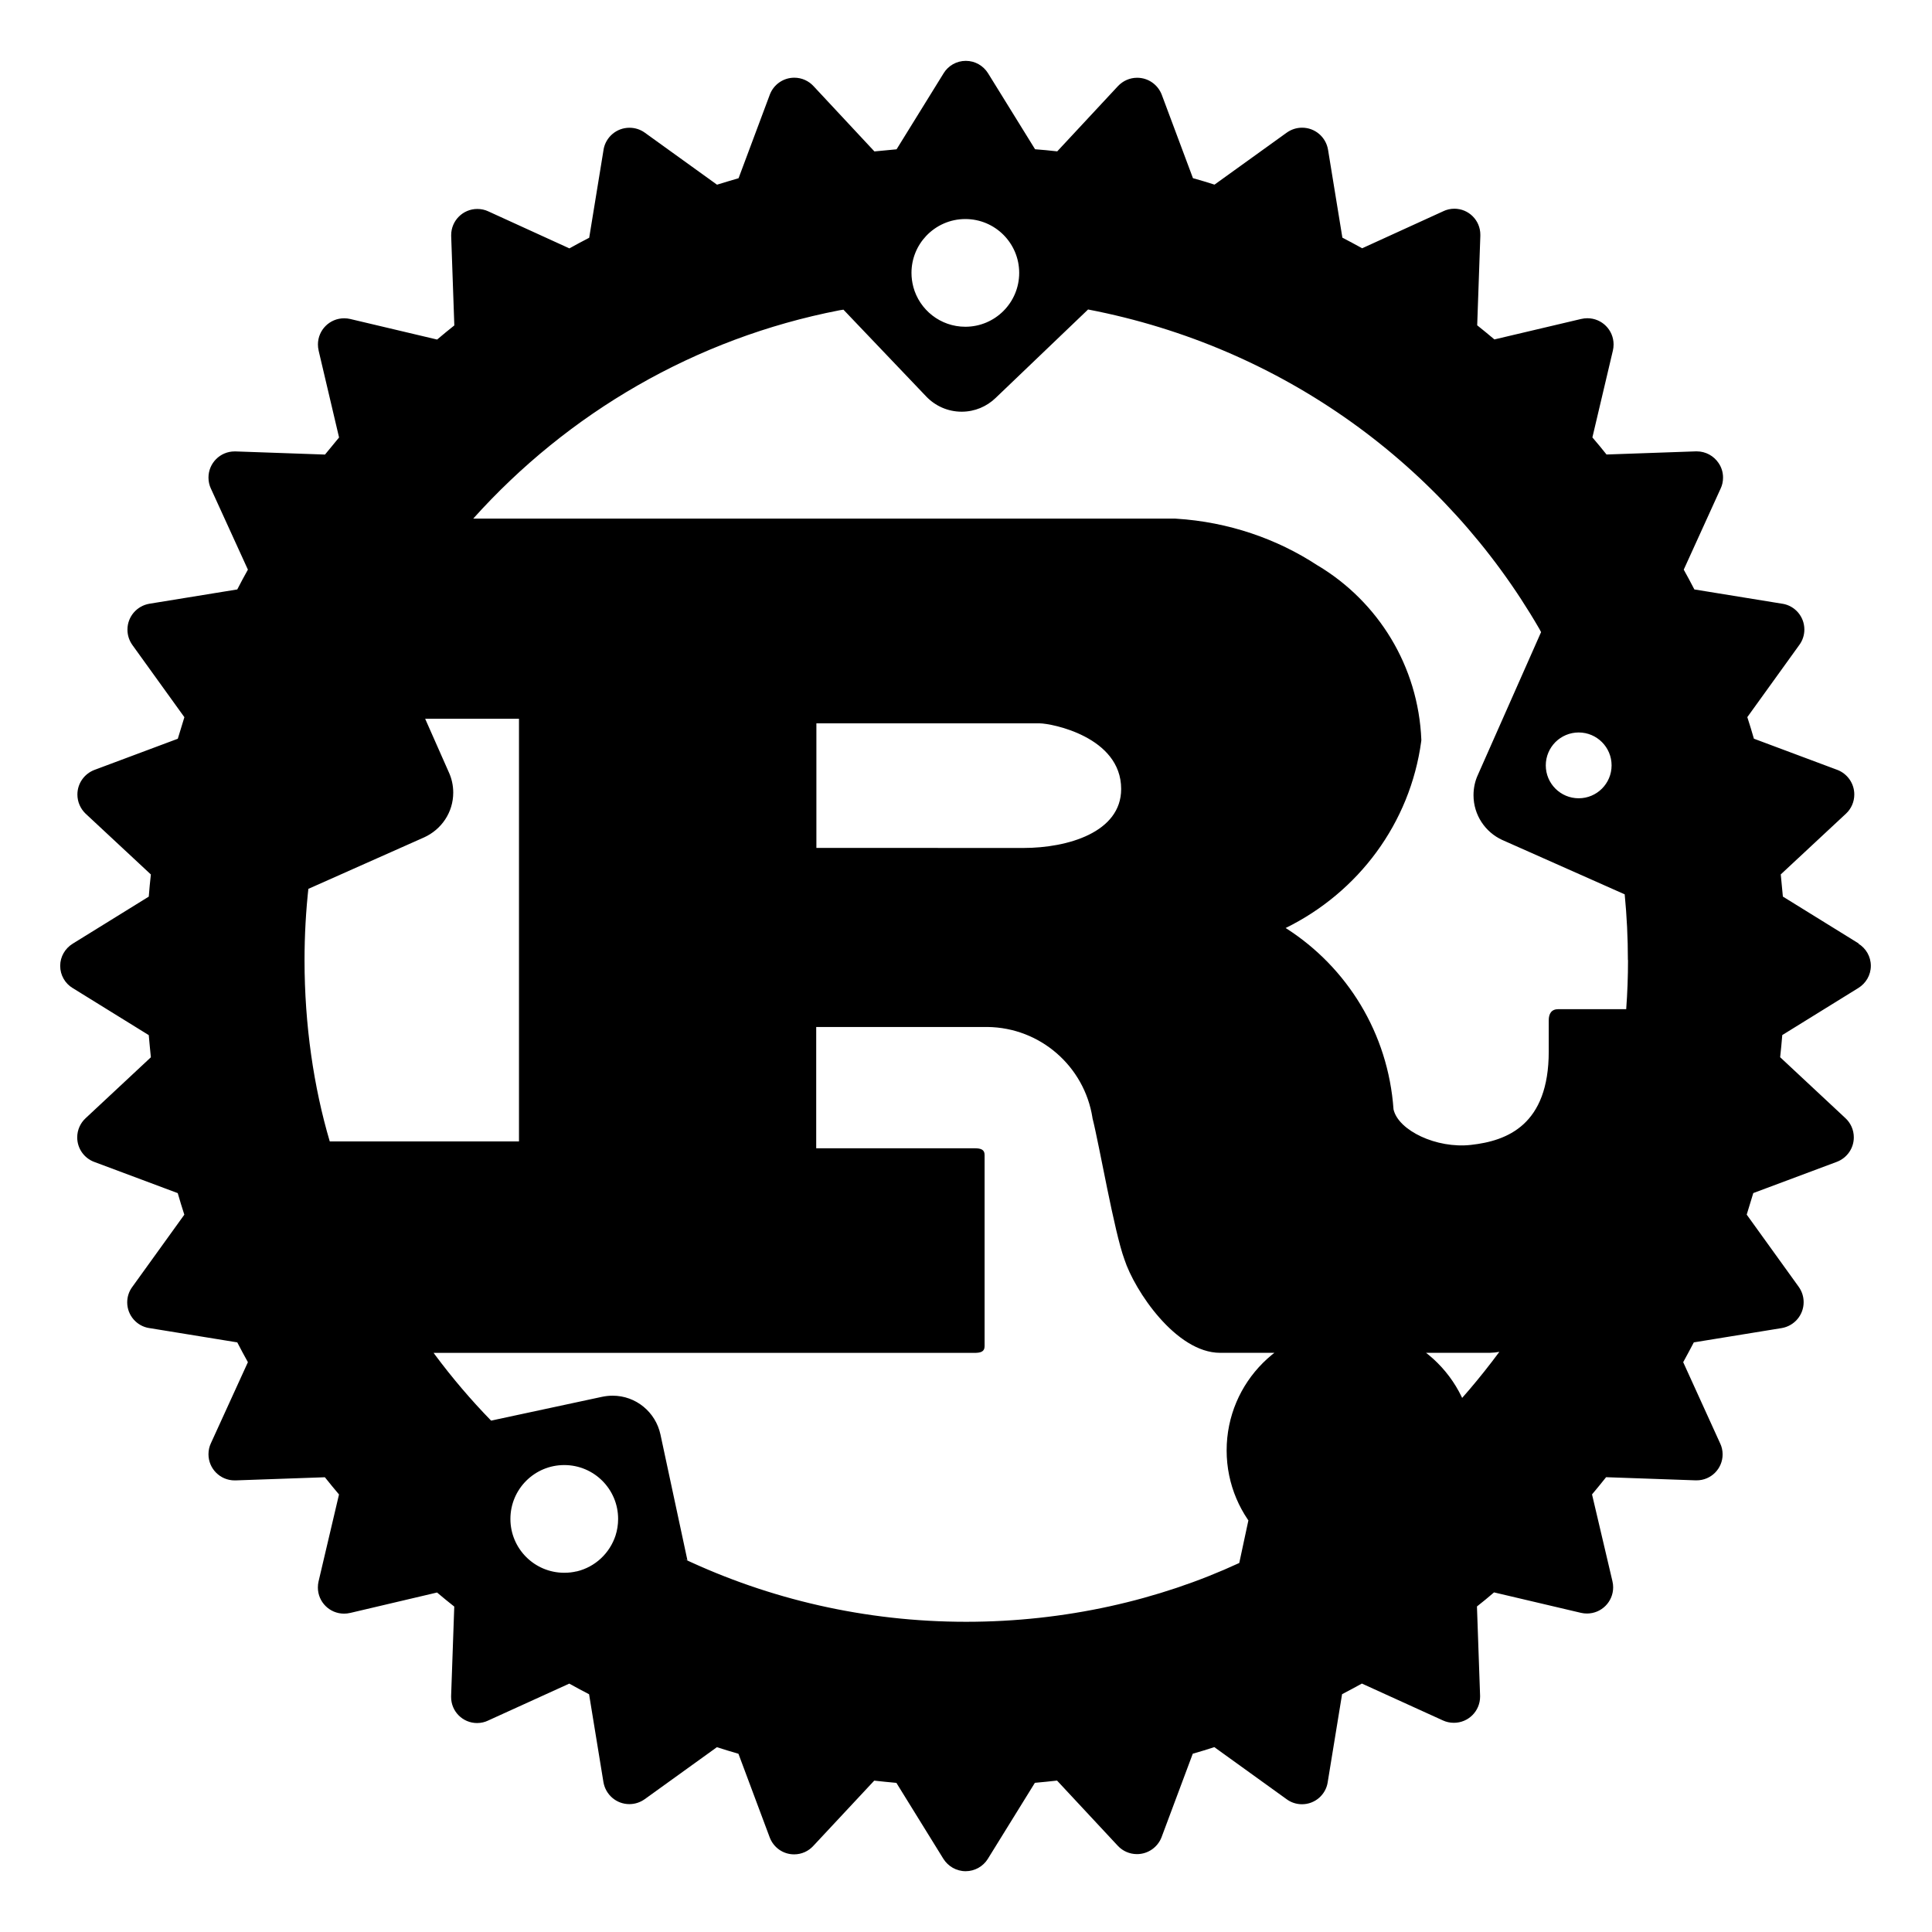
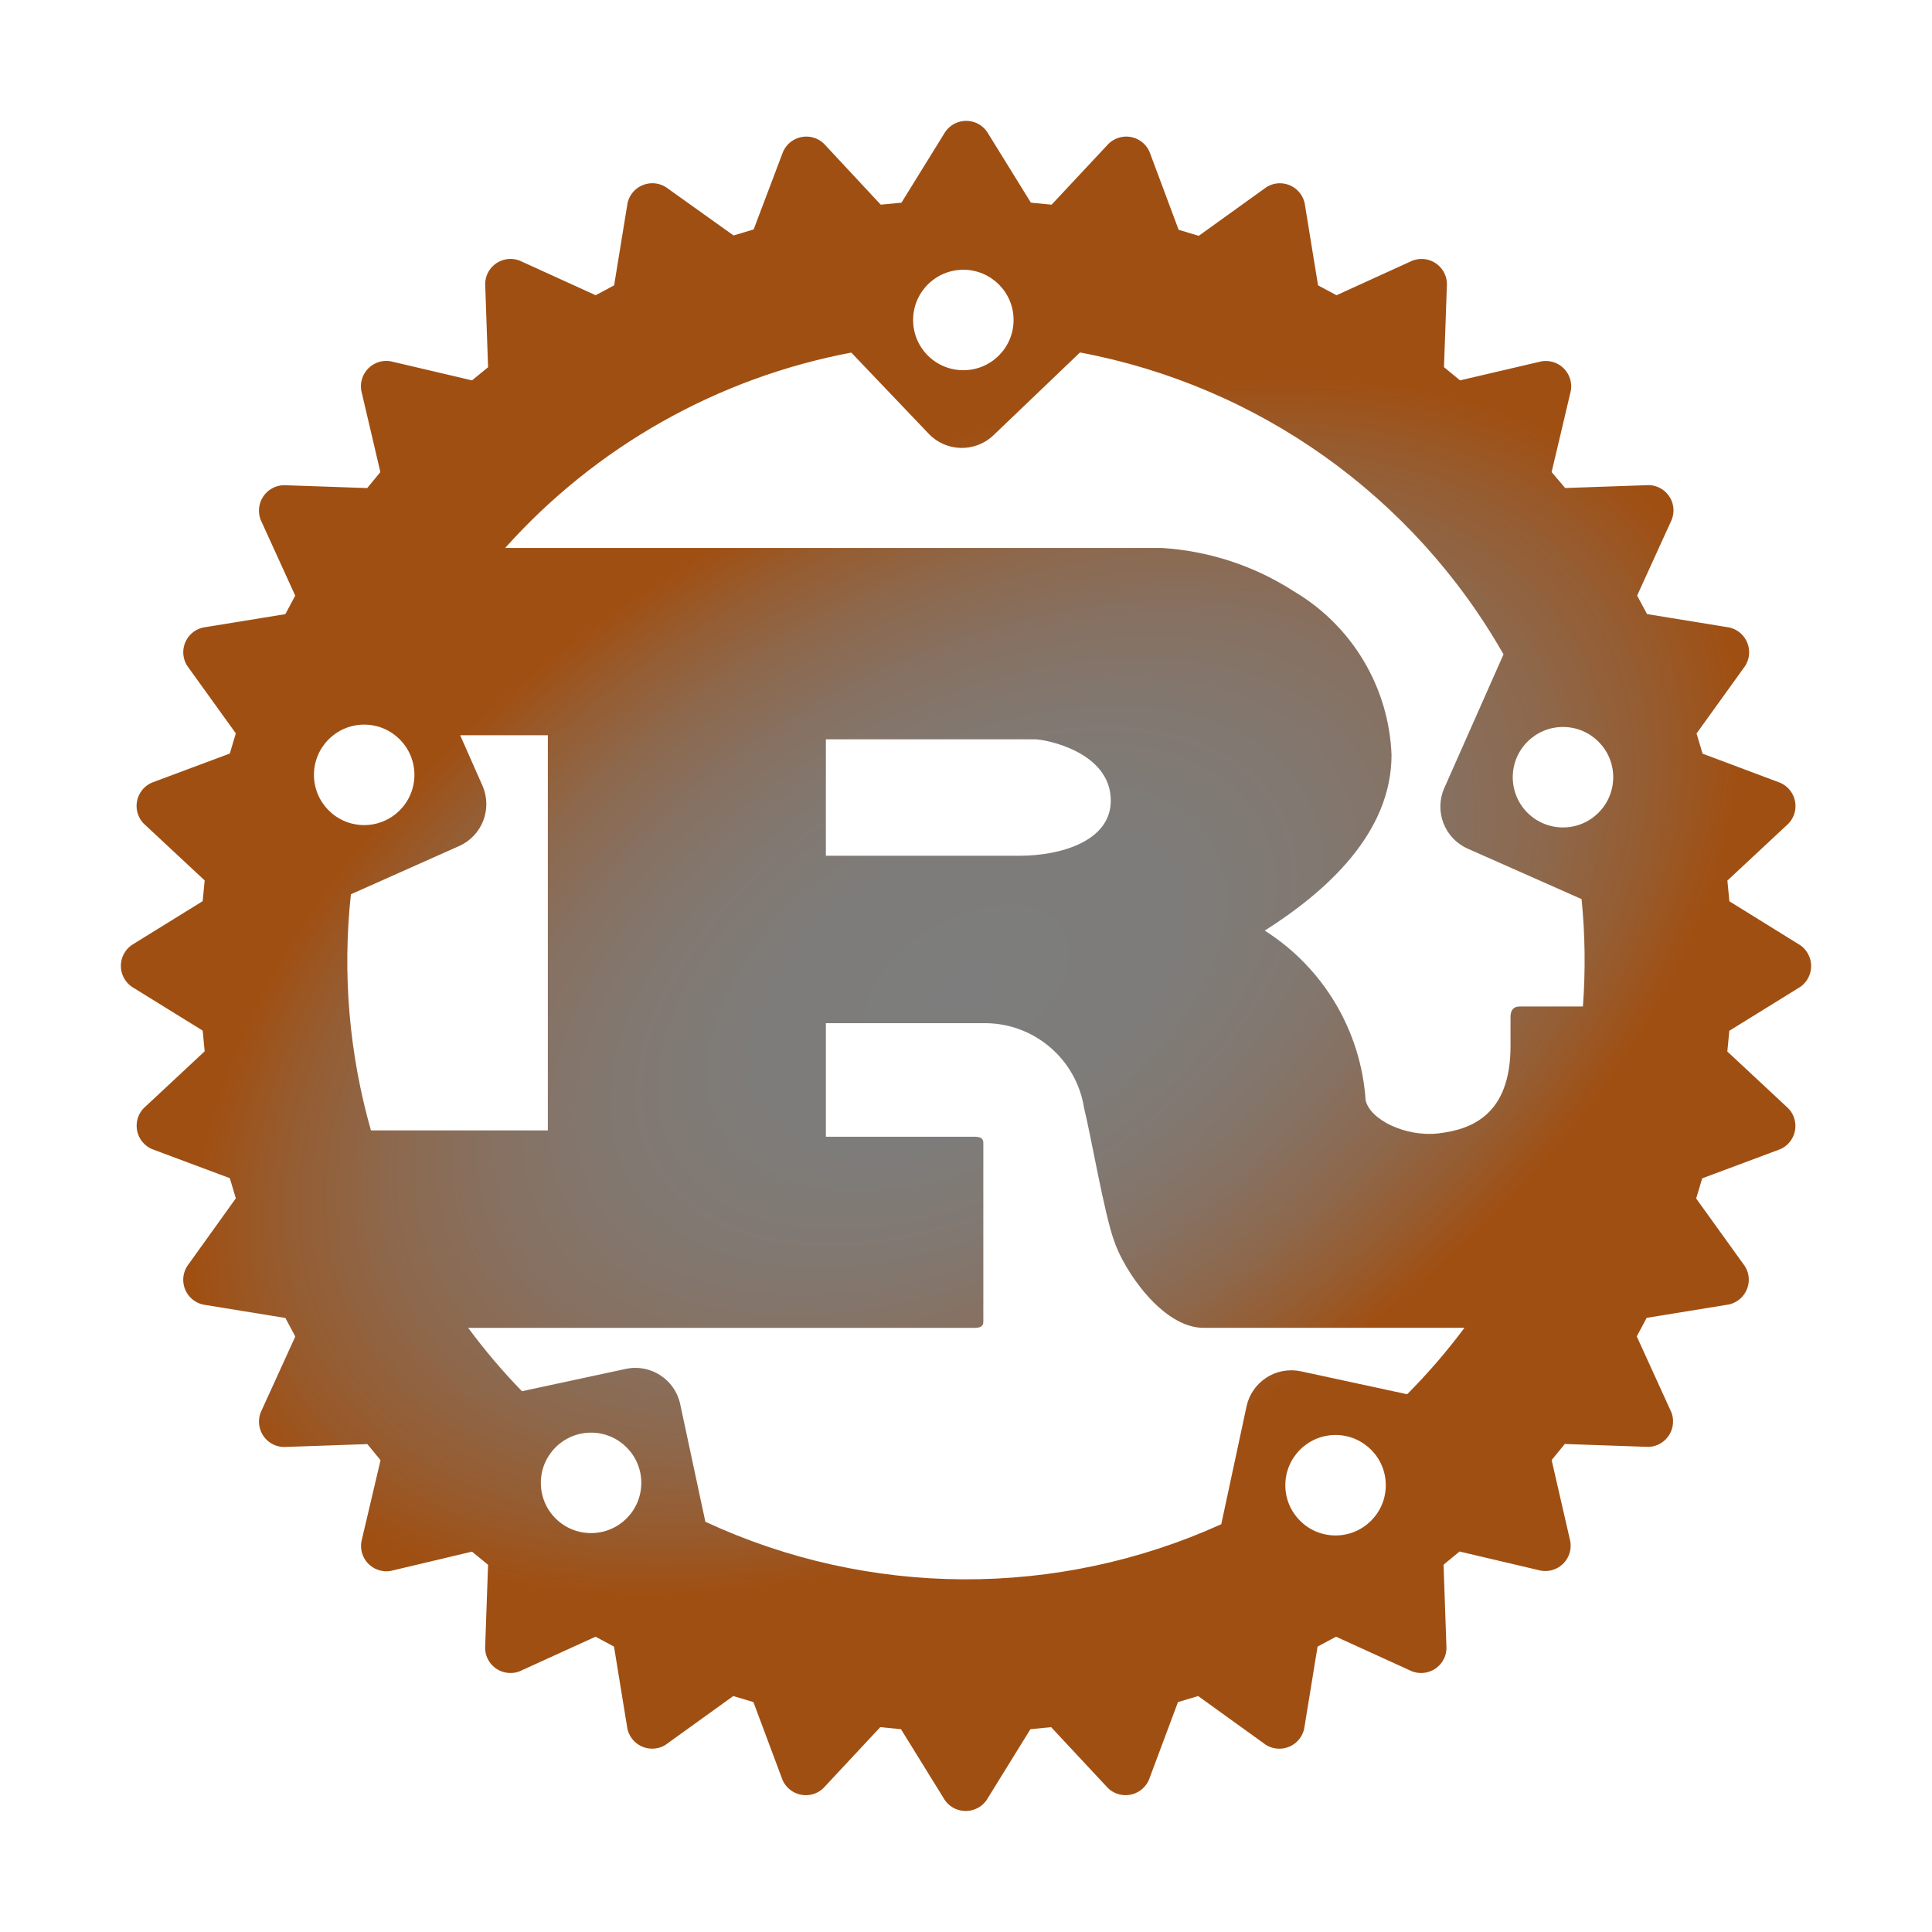
- <svg xmlns="http://www.w3.org/2000/svg" fill="#000000" width="800px" height="800px" viewBox="0 0 32 32" version="1.1">
-   <path d="M25.763 12.291c0.099-0.098 0.235-0.159 0.385-0.159 0.301 0 0.545 0.244 0.545 0.545s-0.244 0.545-0.545 0.545c-0.301 0-0.545-0.244-0.545-0.545 0-0.15 0.061-0.286 0.159-0.385v0zM15.342 3.906c0.163-0.171 0.392-0.278 0.647-0.278 0.493 0 0.892 0.399 0.892 0.892s-0.399 0.892-0.892 0.892c-0.413 0-0.76-0.28-0.862-0.661l-0.001-0.006c-0.018-0.068-0.029-0.145-0.029-0.225 0-0.238 0.093-0.454 0.245-0.614l-0 0zM26.965 15.901c0 0.273-0.010 0.545-0.030 0.814h-1.125c-0.112 0-0.158 0.073-0.158 0.185v0.516c0 1.216-0.686 1.48-1.287 1.547-0.572 0.065-1.206-0.239-1.284-0.589-0.089-1.265-0.773-2.353-1.772-2.994l-0.015-0.009c1.206-0.593 2.062-1.736 2.246-3.093l0.002-0.021c-0.049-1.229-0.72-2.29-1.705-2.884l-0.016-0.009c-0.667-0.438-1.472-0.719-2.339-0.773l-0.014-0.001h-11.63c1.569-1.749 3.678-2.987 6.063-3.45l0.069-0.011 1.371 1.438c0.148 0.155 0.356 0.252 0.587 0.252 0.218 0 0.415-0.086 0.561-0.226l-0 0 1.533-1.467c3.233 0.622 5.913 2.593 7.475 5.291l0.028 0.053-1.050 2.372c-0.044 0.097-0.069 0.21-0.069 0.329 0 0.329 0.195 0.613 0.477 0.742l0.005 0.002 2.022 0.898c0.035 0.359 0.053 0.721 0.053 1.089zM13.522 14.044v-2.063h3.699c0.191 0 1.349 0.221 1.349 1.087 0 0.719-0.888 0.977-1.618 0.977zM5.106 14.723l1.918-0.853c0.287-0.13 0.483-0.413 0.483-0.742 0-0.12-0.026-0.233-0.072-0.335l0.002 0.005-0.395-0.893h1.554v7.001h-3.134c-0.266-0.899-0.418-1.931-0.418-3 0-0.417 0.023-0.829 0.069-1.234l-0.005 0.050zM6.15 12.247c-0-0.295-0.239-0.534-0.534-0.534s-0.534 0.239-0.534 0.534c0 0.295 0.239 0.534 0.534 0.534s0.534-0.239 0.534-0.534v0zM9.548 26.027c-0.061 0.015-0.13 0.023-0.202 0.023-0.493 0-0.892-0.399-0.892-0.892s0.399-0.892 0.892-0.892c0.493 0 0.892 0.399 0.892 0.892 0 0.096-0.015 0.189-0.043 0.276l0.002-0.006c-0.097 0.3-0.34 0.526-0.643 0.599l-0.006 0.001zM21.937 23.178c-0.051-0.012-0.11-0.018-0.171-0.018-0.388 0-0.713 0.273-0.792 0.638l-0.001 0.005-0.447 2.085c-1.329 0.615-2.884 0.974-4.523 0.974-1.675 0-3.263-0.375-4.684-1.046l0.067 0.028-0.447-2.085c-0.080-0.369-0.404-0.642-0.792-0.642-0.061 0-0.12 0.007-0.177 0.019l0.005-0.001-1.841 0.395c-0.332-0.341-0.644-0.707-0.931-1.093l-0.021-0.029h8.957c0.101 0 0.169-0.018 0.169-0.11v-3.169c0-0.092-0.067-0.11-0.169-0.11h-2.62v-2.009h2.834c0.881 0.009 1.607 0.656 1.741 1.5l0.001 0.010c0.113 0.441 0.359 1.88 0.529 2.34 0.168 0.516 0.854 1.547 1.585 1.547h4.463c0.058-0.001 0.114-0.007 0.168-0.017l-0.006 0.001c-0.326 0.44-0.658 0.828-1.016 1.192l0.001-0.001zM22.365 26.070c1.13-0 2.046-0.917 2.046-2.047s-0.916-2.047-2.047-2.047-2.047 0.916-2.047 2.047c0 1.13 0.916 2.046 2.046 2.047h0zM30.789 15.629l-1.259-0.779q-0.016-0.184-0.035-0.367l1.082-1.008c0.084-0.079 0.136-0.192 0.136-0.316 0-0.184-0.115-0.342-0.277-0.406l-0.003-0.001-1.383-0.517q-0.051-0.179-0.109-0.357l0.863-1.198c0.051-0.070 0.082-0.158 0.082-0.253 0-0.215-0.156-0.393-0.361-0.427l-0.003-0-1.458-0.237q-0.085-0.165-0.176-0.328l0.612-1.345c0.025-0.053 0.039-0.114 0.039-0.18 0-0.090-0.027-0.173-0.075-0.242l0.001 0.001c-0.079-0.117-0.212-0.193-0.362-0.193-0.005 0-0.010 0-0.015 0l0.001-0-1.48 0.052q-0.114-0.144-0.234-0.283l0.34-1.441c0.007-0.030 0.011-0.064 0.011-0.099 0-0.24-0.194-0.434-0.434-0.434-0.035 0-0.069 0.004-0.102 0.012l0.003-0.001-1.441 0.34q-0.141-0.119-0.285-0.234l0.052-1.48c0-0.006 0-0.013 0-0.021 0-0.238-0.193-0.43-0.43-0.43-0.066 0-0.129 0.015-0.185 0.042l0.003-0.001-1.345 0.614c-0.109-0.059-0.218-0.119-0.328-0.176l-0.238-1.459c-0.036-0.207-0.215-0.362-0.429-0.362-0.094 0-0.182 0.030-0.253 0.081l0.001-0.001-1.199 0.863q-0.177-0.057-0.357-0.107l-0.517-1.383c-0.064-0.165-0.222-0.28-0.407-0.28-0.124 0-0.236 0.052-0.316 0.136l-0 0-1.008 1.083q-0.183-0.021-0.367-0.035l-0.779-1.259c-0.078-0.124-0.213-0.205-0.368-0.205s-0.291 0.081-0.367 0.204l-0.001 0.002-0.779 1.259q-0.184 0.016-0.367 0.035l-1.010-1.083c-0.079-0.085-0.192-0.138-0.317-0.138-0.185 0-0.343 0.116-0.405 0.279l-0.001 0.003-0.517 1.383c-0.12 0.034-0.238 0.071-0.357 0.107l-1.198-0.863c-0.070-0.050-0.157-0.080-0.252-0.080-0.215 0-0.393 0.155-0.429 0.36l-0 0.003-0.238 1.459q-0.165 0.085-0.328 0.176l-1.345-0.614c-0.053-0.025-0.115-0.039-0.18-0.039-0.239 0-0.433 0.194-0.433 0.433 0 0.006 0 0.012 0 0.017l-0-0.001 0.052 1.48q-0.144 0.114-0.285 0.234l-1.441-0.341c-0.030-0.007-0.064-0.011-0.099-0.011-0.24 0-0.434 0.194-0.434 0.434 0 0.035 0.004 0.069 0.012 0.102l-0.001-0.003 0.339 1.441c-0.078 0.094-0.157 0.189-0.233 0.283l-1.48-0.052c-0.005-0-0.011-0-0.017-0-0.239 0-0.433 0.194-0.433 0.433 0 0.065 0.014 0.127 0.040 0.183l-0.001-0.003 0.614 1.345q-0.091 0.162-0.176 0.328l-1.457 0.237c-0.207 0.036-0.362 0.214-0.362 0.429 0 0.094 0.030 0.182 0.081 0.253l-0.001-0.001 0.863 1.198q-0.056 0.178-0.109 0.357l-1.383 0.517c-0.165 0.064-0.28 0.222-0.28 0.407 0 0.124 0.052 0.236 0.135 0.316l0 0 1.082 1.008q-0.021 0.183-0.035 0.367l-1.259 0.779c-0.125 0.077-0.208 0.213-0.208 0.368s0.082 0.292 0.206 0.367l0.002 0.001 1.259 0.779c0.010 0.123 0.023 0.245 0.035 0.367l-1.082 1.010c-0.085 0.079-0.138 0.192-0.138 0.317 0 0.185 0.116 0.343 0.279 0.405l0.003 0.001 1.383 0.517c0.034 0.12 0.071 0.239 0.109 0.357l-0.863 1.198c-0.052 0.070-0.083 0.159-0.083 0.254 0 0.215 0.158 0.394 0.364 0.426l0.002 0 1.457 0.237c0.057 0.11 0.115 0.219 0.176 0.328l-0.614 1.345c-0.025 0.053-0.039 0.115-0.039 0.18 0 0.239 0.194 0.433 0.433 0.433 0.006 0 0.012-0 0.017-0l-0.001 0 1.479-0.052c0.077 0.096 0.154 0.191 0.234 0.285l-0.339 1.442c-0.007 0.030-0.011 0.064-0.011 0.099 0 0.239 0.194 0.433 0.433 0.433 0.036 0 0.070-0.004 0.103-0.012l-0.003 0.001 1.441-0.339c0.094 0.080 0.189 0.157 0.285 0.233l-0.052 1.48c-0 0.006-0 0.012-0 0.019 0 0.238 0.193 0.43 0.43 0.43 0.066 0 0.129-0.015 0.185-0.042l-0.003 0.001 1.345-0.612c0.109 0.061 0.218 0.119 0.328 0.176l0.238 1.457c0.036 0.207 0.214 0.363 0.429 0.363 0.094 0 0.181-0.030 0.253-0.081l-0.001 0.001 1.198-0.863q0.178 0.057 0.357 0.109l0.517 1.383c0.062 0.167 0.22 0.283 0.405 0.283 0.125 0 0.238-0.053 0.317-0.139l0-0 1.010-1.082c0.121 0.014 0.244 0.025 0.367 0.037l0.779 1.259c0.078 0.123 0.214 0.204 0.368 0.204s0.29-0.081 0.367-0.203l0.001-0.002 0.779-1.259c0.123-0.011 0.245-0.023 0.367-0.037l1.008 1.082c0.079 0.084 0.192 0.136 0.316 0.136 0.184 0 0.342-0.115 0.406-0.277l0.001-0.003 0.517-1.383q0.179-0.051 0.357-0.109l1.198 0.863c0.070 0.052 0.159 0.083 0.254 0.083 0.215 0 0.394-0.158 0.426-0.364l0-0.002 0.238-1.457c0.11-0.057 0.219-0.116 0.328-0.176l1.345 0.612c0.052 0.024 0.114 0.038 0.179 0.038 0.24 0 0.434-0.194 0.434-0.434 0-0.005-0-0.009-0-0.014l0 0.001-0.052-1.48q0.144-0.113 0.283-0.233l1.441 0.339c0.030 0.007 0.064 0.011 0.098 0.011 0.24 0 0.434-0.194 0.434-0.434 0-0.035-0.004-0.068-0.012-0.1l0.001 0.003-0.339-1.442c0.078-0.094 0.157-0.188 0.233-0.285l1.48 0.052c0.006 0 0.013 0 0.020 0 0.238 0 0.43-0.193 0.43-0.43 0-0.066-0.015-0.129-0.042-0.185l0.001 0.003-0.612-1.345c0.059-0.109 0.119-0.218 0.176-0.328l1.457-0.237c0.207-0.036 0.362-0.215 0.362-0.429 0-0.094-0.030-0.182-0.081-0.253l0.001 0.001-0.863-1.198 0.109-0.357 1.383-0.517c0.166-0.063 0.282-0.221 0.282-0.406 0-0.125-0.053-0.238-0.138-0.317l-0-0-1.082-1.010c0.013-0.121 0.025-0.244 0.035-0.367l1.259-0.779c0.125-0.077 0.208-0.213 0.208-0.368s-0.082-0.291-0.206-0.367l-0.002-0.001z" />
+ <svg xmlns="http://www.w3.org/2000/svg" width="800px" height="800px" viewBox="0 0 32 32">
+   <defs>
+     <radialGradient id="a" cx="-492.035" cy="-883.37" r="13.998" gradientTransform="matrix(0.866, -0.5, -0.3, -0.52, 177.106, -689.033)" gradientUnits="userSpaceOnUse">
+       <stop offset="0" stop-color="#7d7d7d" />
+       <stop offset="0.267" stop-color="#7e7c7a" />
+       <stop offset="0.45" stop-color="#817871" />
+       <stop offset="0.608" stop-color="#867162" />
+       <stop offset="0.753" stop-color="#8d684c" />
+       <stop offset="0.886" stop-color="#965c30" />
+       <stop offset="1" stop-color="#a04f12" />
+     </radialGradient>
+   </defs>
+   <path d="M15.124,5.3a.832.832,0,1,1,.832.832h0a.831.831,0,0,1-.832-.832M5.2,12.834a.832.832,0,1,1,.832.832h0a.832.832,0,0,1-.832-.832m19.856.039a.832.832,0,1,1,.832.832.831.831,0,0,1-.832-.832h0M7.605,14.013a.76.76,0,0,0,.386-1l-.369-.835H9.074v6.545H6.144a10.247,10.247,0,0,1-.332-3.911Zm6.074.161V12.245h3.458c.179,0,1.261.206,1.261,1.016,0,.672-.83.913-1.513.913ZM8.958,24.561a.832.832,0,1,1,.832.832.831.831,0,0,1-.832-.832h0m12.331.039a.832.832,0,1,1,.832.832.832.832,0,0,1-.832-.832h0m.257-1.887a.758.758,0,0,0-.9.584l-.418,1.949a10.249,10.249,0,0,1-8.545-.041l-.417-1.949a.759.759,0,0,0-.9-.583h0l-1.721.37a10.233,10.233,0,0,1-.89-1.049h8.374c.095,0,.158-.017.158-.1V18.928c0-.086-.063-.1-.158-.1h-2.45V16.947h2.649a1.665,1.665,0,0,1,1.629,1.412c.105.413.336,1.757.494,2.187.157.483.8,1.447,1.482,1.447h4.323a10.243,10.243,0,0,1-.949,1.1Zm4.65-7.821a10.261,10.261,0,0,1,.022,1.779H25.167c-.105,0-.148.069-.148.172v.483c0,1.136-.641,1.384-1.2,1.447-.535.06-1.128-.224-1.2-.551a3.616,3.616,0,0,0-1.671-2.808c1.03-.654,2.1-1.619,2.1-2.911A3.292,3.292,0,0,0,21.44,9.8a4.559,4.559,0,0,0-2.2-.724H8.367A10.246,10.246,0,0,1,14.1,5.84l1.282,1.344a.758.758,0,0,0,1.072.026h0l1.434-1.372a10.248,10.248,0,0,1,7.015,5l-.982,2.217a.761.761,0,0,0,.386,1Zm2.448.036-.033-.343,1.011-.943a.42.42,0,0,0-.013-.595.428.428,0,0,0-.121-.081L28.2,12.483l-.1-.334.806-1.12a.422.422,0,0,0-.13-.581.43.43,0,0,0-.133-.055l-1.363-.222-.164-.306.573-1.257a.419.419,0,0,0-.236-.544.426.426,0,0,0-.146-.029l-1.383.048L25.7,7.819l.318-1.347a.421.421,0,0,0-.343-.487.435.435,0,0,0-.144,0L24.183,6.3l-.266-.219L23.966,4.7a.421.421,0,0,0-.431-.411.426.426,0,0,0-.141.028l-1.257.573-.306-.164-.222-1.363a.421.421,0,0,0-.5-.318.43.43,0,0,0-.133.055l-1.121.806-.333-.1-.483-1.293a.421.421,0,0,0-.555-.215.442.442,0,0,0-.12.08L17.418,3.39l-.343-.033L16.347,2.18a.421.421,0,0,0-.688,0l-.728,1.177-.343.033-.943-1.012a.421.421,0,0,0-.595.015.442.442,0,0,0-.08.12L12.483,3.8l-.333.1-1.12-.8a.422.422,0,0,0-.581.13.43.43,0,0,0-.055.133l-.222,1.363-.306.164L8.608,4.317a.421.421,0,0,0-.544.239.444.444,0,0,0-.028.144l.048,1.383L7.818,6.3,6.471,5.984a.421.421,0,0,0-.487.343.435.435,0,0,0,0,.144L6.3,7.819l-.218.265L4.7,8.036a.422.422,0,0,0-.383.573L4.89,9.866l-.164.306-1.363.222a.42.42,0,0,0-.318.5.43.43,0,0,0,.055.133l.806,1.12-.1.334-1.293.483a.421.421,0,0,0-.215.555.414.414,0,0,0,.081.121l1.011.943-.033.343-1.177.728a.421.421,0,0,0,0,.688l1.177.728.033.343-1.011.943a.421.421,0,0,0,.015.595.436.436,0,0,0,.119.08l1.293.483.1.334L3.1,20.972a.421.421,0,0,0,.131.581.43.43,0,0,0,.133.055l1.363.222.164.307-.573,1.257a.422.422,0,0,0,.24.545.438.438,0,0,0,.143.028l1.383-.048.219.266-.317,1.348a.42.42,0,0,0,.341.486.4.4,0,0,0,.146,0L7.818,25.7l.266.218L8.035,27.3a.419.419,0,0,0,.429.41.413.413,0,0,0,.143-.028l1.257-.573.306.164.222,1.362a.421.421,0,0,0,.5.319.407.407,0,0,0,.133-.055l1.12-.807.334.1.483,1.292a.422.422,0,0,0,.556.214.436.436,0,0,0,.119-.08l.943-1.011.343.034.728,1.177a.422.422,0,0,0,.588.1.413.413,0,0,0,.1-.1l.728-1.177.343-.034.943,1.011a.421.421,0,0,0,.595-.015.436.436,0,0,0,.08-.119l.483-1.292.334-.1,1.12.807a.421.421,0,0,0,.581-.131.43.43,0,0,0,.055-.133l.222-1.362.306-.164,1.257.573a.421.421,0,0,0,.544-.239.438.438,0,0,0,.028-.143l-.048-1.384.265-.218,1.347.317a.421.421,0,0,0,.487-.34.447.447,0,0,0,0-.146L25.7,24.183l.218-.266,1.383.048a.421.421,0,0,0,.41-.431.4.4,0,0,0-.028-.142l-.573-1.257.164-.307,1.363-.222a.421.421,0,0,0,.319-.5.434.434,0,0,0-.056-.135l-.806-1.12.1-.334,1.293-.483a.42.42,0,0,0,.215-.554.414.414,0,0,0-.081-.121l-1.011-.943.033-.343,1.177-.728a.421.421,0,0,0,0-.688Z" style="fill:url(#a)" />
</svg>
